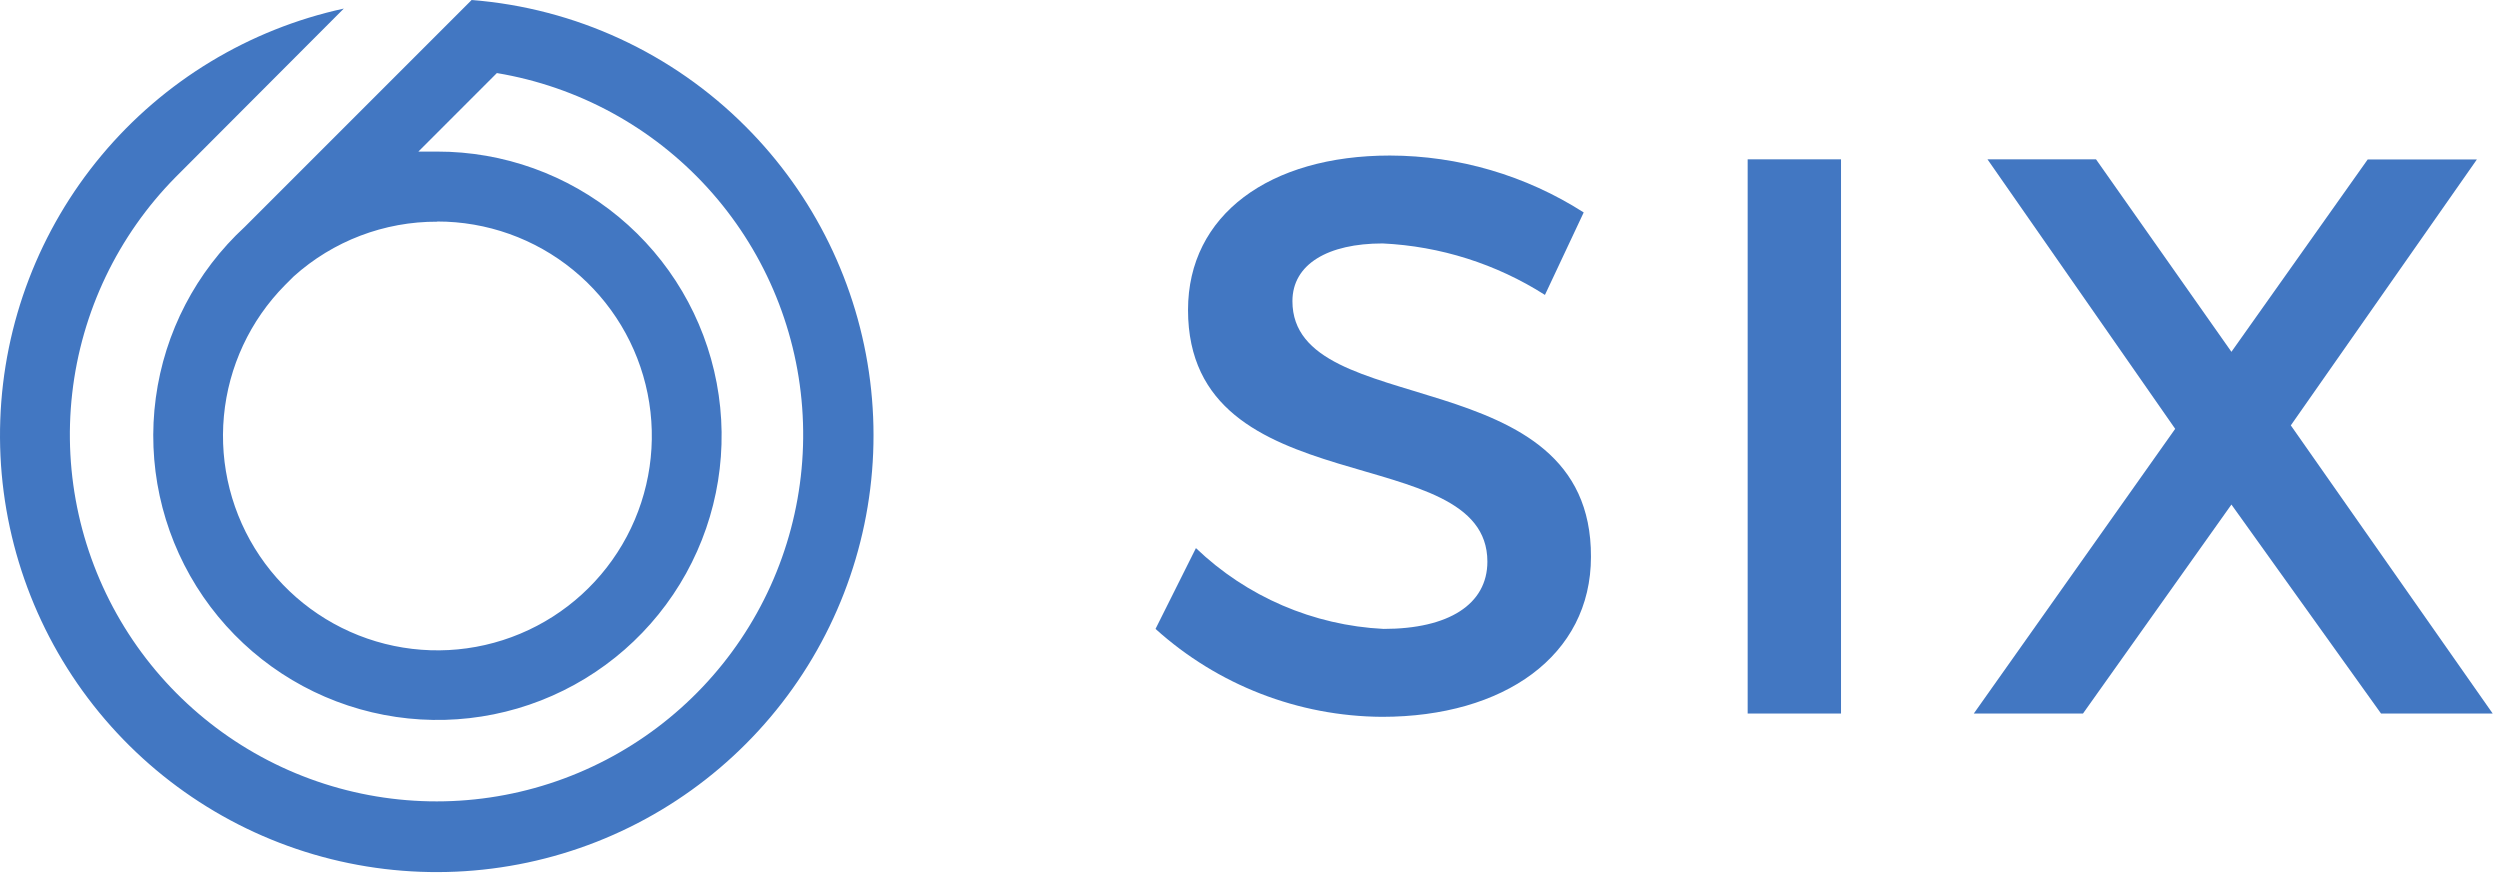
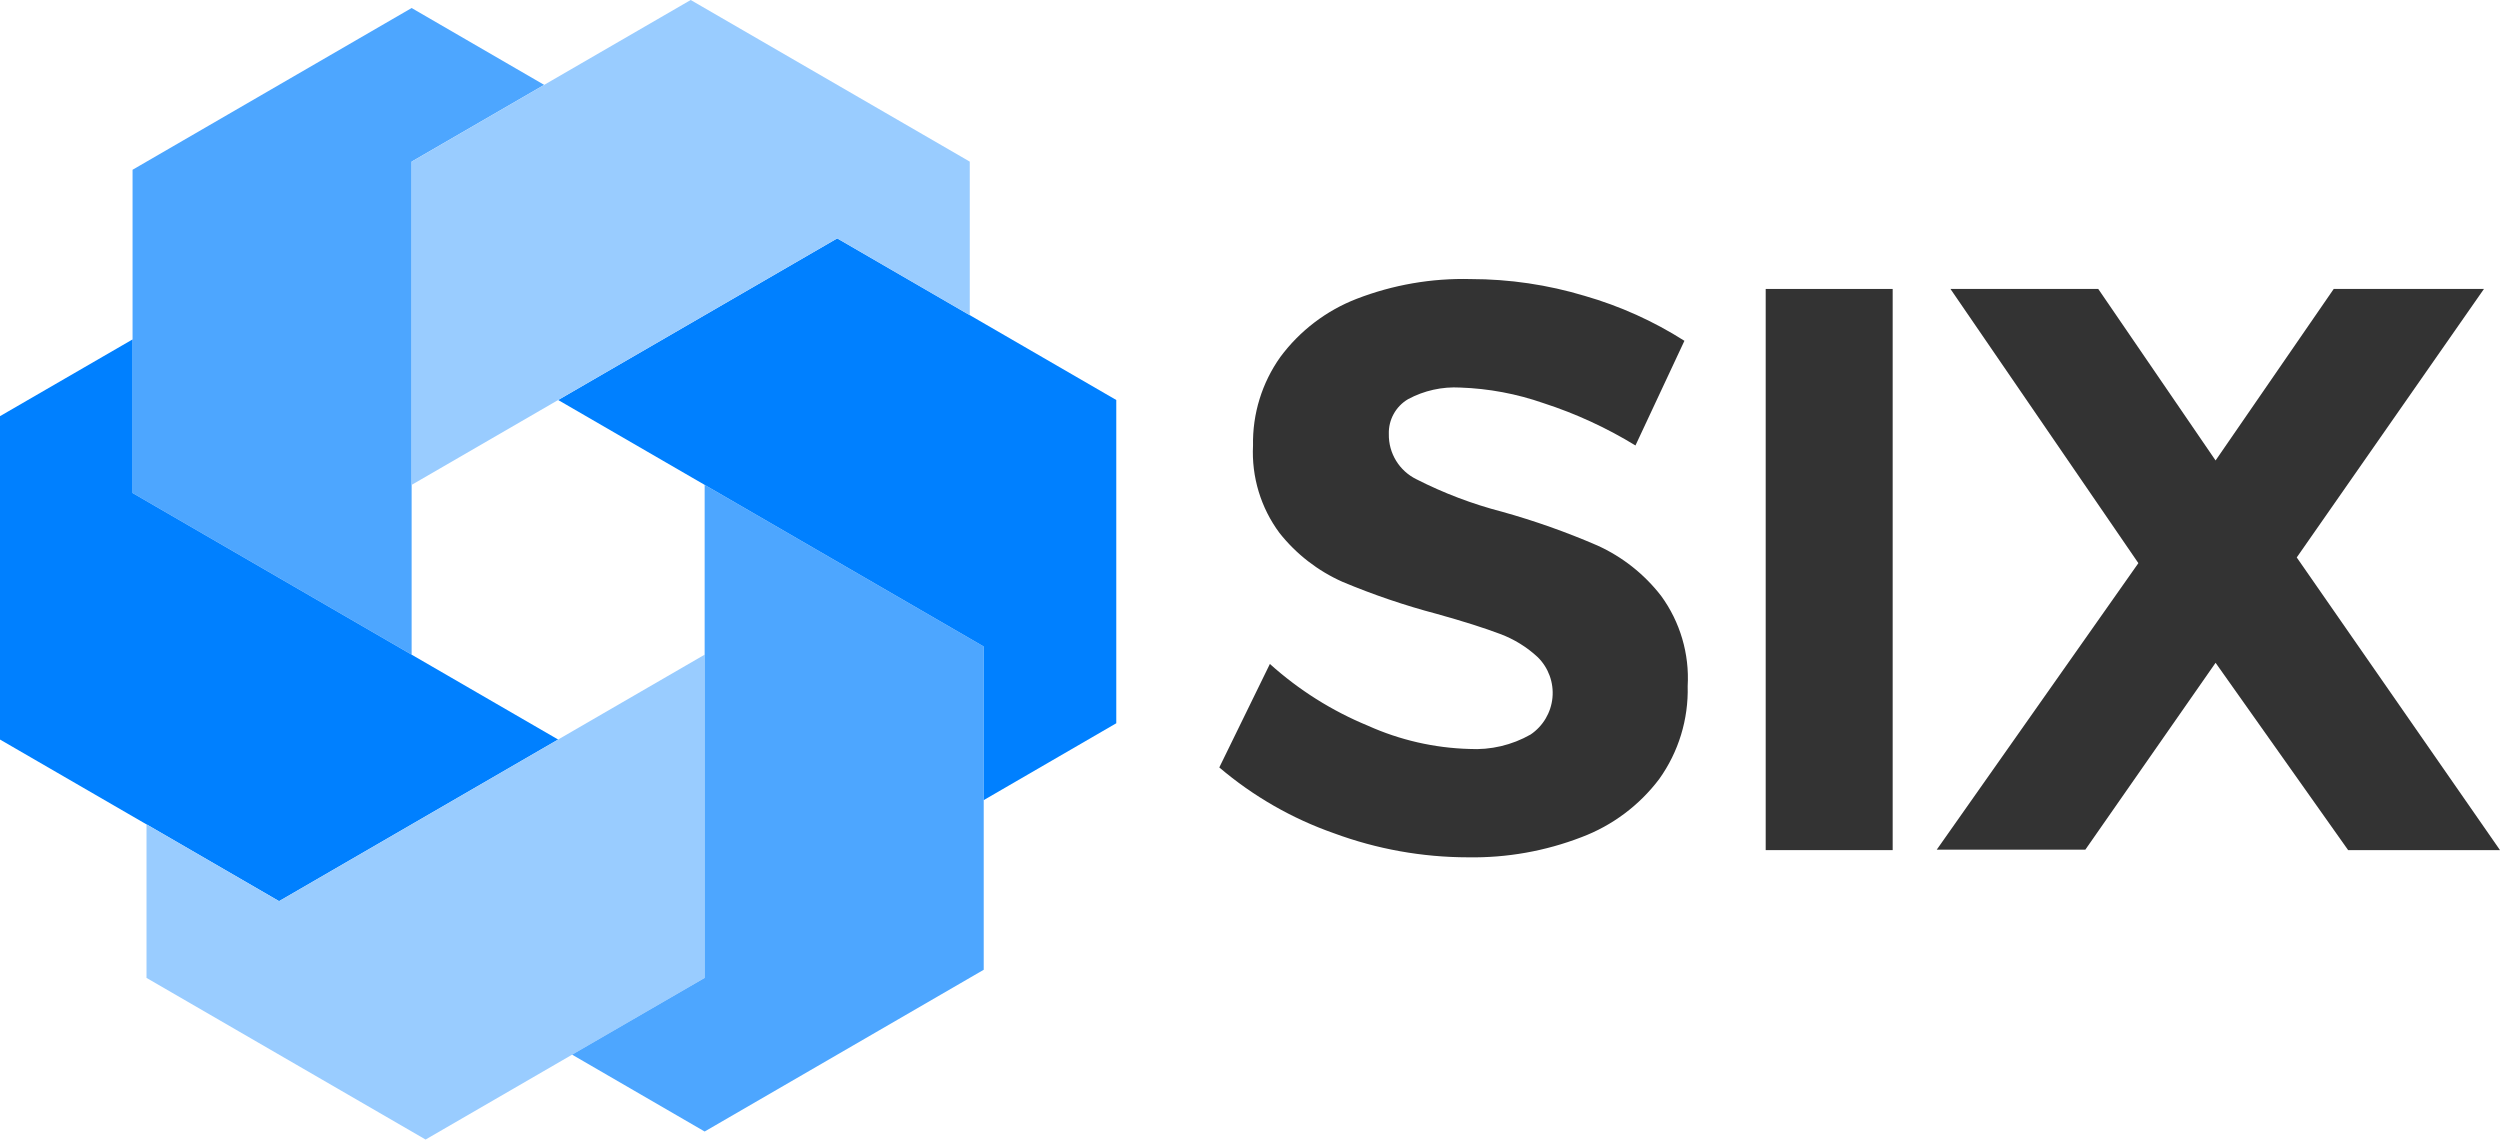
- <svg xmlns="http://www.w3.org/2000/svg" width="172" height="60" viewBox="0 0 172 60" fill="none">
-   <path d="M51.298 8.704C46.254 3.647 39.569 0.56 32.449 0L16.846 15.603C13.494 18.693 11.326 22.856 10.719 27.374C10.111 31.892 11.101 36.48 13.517 40.346C15.934 44.211 19.625 47.111 23.952 48.543C28.28 49.975 32.972 49.851 37.218 48.19C41.463 46.53 44.995 43.438 47.203 39.45C49.41 35.462 50.155 30.828 49.308 26.348C48.461 21.869 46.076 17.827 42.564 14.92C39.053 12.013 34.636 10.424 30.077 10.429C29.646 10.429 29.215 10.429 28.784 10.429L34.185 5.027C39.758 5.957 44.858 8.732 48.667 12.905C52.475 17.079 54.773 22.411 55.19 28.046C55.607 33.681 54.121 39.292 50.969 43.982C47.817 48.671 43.182 52.167 37.806 53.908C32.431 55.649 26.627 55.535 21.324 53.584C16.021 51.634 11.526 47.959 8.561 43.15C5.595 38.34 4.33 32.675 4.968 27.06C5.606 21.446 8.11 16.209 12.08 12.188L23.654 0.59C17.132 2.011 11.268 5.563 6.988 10.686C2.708 15.809 0.256 22.212 0.019 28.884C-0.218 35.555 1.773 42.116 5.678 47.53C9.584 52.944 15.181 56.904 21.586 58.784C27.992 60.664 34.841 60.357 41.053 57.913C47.265 55.468 52.486 51.025 55.892 45.283C59.298 39.542 60.696 32.83 59.864 26.206C59.032 19.582 56.018 13.424 51.298 8.704ZM30.077 15.24C33.487 15.236 36.794 16.414 39.433 18.573C42.073 20.732 43.883 23.739 44.556 27.082C45.229 30.425 44.723 33.898 43.124 36.91C41.525 39.922 38.932 42.287 35.785 43.602C32.639 44.918 29.135 45.103 25.868 44.126C22.6 43.149 19.773 41.071 17.865 38.244C15.958 35.417 15.089 32.017 15.405 28.622C15.722 25.226 17.206 22.045 19.603 19.62L20.205 19.019C22.917 16.579 26.44 15.236 30.089 15.252L30.077 15.24Z" fill="#4277C2" />
-   <path d="M29.459 3.915L26.792 9.589C23.442 7.456 19.593 6.235 15.626 6.048C11.87 6.048 9.419 7.467 9.419 10.02C9.419 18.349 30.015 13.89 29.958 27.609C29.958 34.418 23.967 38.617 15.581 38.617C9.821 38.582 4.275 36.429 1.03893e-06 32.568L2.78 27.008C6.275 30.355 10.861 32.329 15.694 32.568C20.165 32.568 22.832 30.878 22.832 27.938C22.832 19.439 2.236 24.182 2.236 10.622C2.236 4.085 7.841 3.46309e-07 16.125 3.46309e-07C20.852 0.01 25.477 1.368 29.459 3.915Z" transform="translate(79.4999 10.701)" fill="#4277C2" />
-   <path d="M2.77047e-06 38.129V-1.73154e-07H6.423V38.129H2.77047e-06Z" transform="translate(120.239 10.962)" fill="#4277C2" />
-   <path d="M35.7 38.129H28.018L17.725 23.751L7.512 38.129H1.73154e-06L13.856 18.542L0.942 -1.73154e-07H8.409L17.725 13.243L27.099 0.011H34.611L21.811 18.304L35.7 38.129Z" transform="translate(135.797 10.962)" fill="#4277C2" />
+ <svg xmlns="http://www.w3.org/2000/svg" id="Layer_1" data-name="Layer 1" viewBox="0 0 215 98">
+   <g>
+     <path d="M132.74,34.67a24.21,24.21,0,0,0-7.15-1.34,8.47,8.47,0,0,0-4.5,1,3.36,3.36,0,0,0-1.65,3,4.24,4.24,0,0,0,2.38,3.89,36.27,36.27,0,0,0,7.36,2.79,63.92,63.92,0,0,1,8.19,2.9,14.47,14.47,0,0,1,5.49,4.34A12,12,0,0,1,145.14,59a13.15,13.15,0,0,1-2.45,8A15,15,0,0,1,136,72a25.9,25.9,0,0,1-9.74,1.73,33.35,33.35,0,0,1-11.54-2.07A31.1,31.1,0,0,1,104.86,66l4.35-8.9a29.26,29.26,0,0,0,8.43,5.31,22.8,22.8,0,0,0,8.71,2,9.59,9.59,0,0,0,5.28-1.24,4.32,4.32,0,0,0,.62-6.65,9.75,9.75,0,0,0-3.24-2c-1.32-.5-3.13-1.08-5.43-1.72a61.88,61.88,0,0,1-8.12-2.76,14.35,14.35,0,0,1-5.42-4.2,11.63,11.63,0,0,1-2.28-7.52,12.71,12.71,0,0,1,2.35-7.62,14.86,14.86,0,0,1,6.56-5A25.38,25.38,0,0,1,126.48,24a34,34,0,0,1,9.82,1.45,32.91,32.91,0,0,1,8.56,3.86l-4.21,9A37,37,0,0,0,132.74,34.67Z" style="fill: #333" />
+     <path d="M151.85,24.85h10.92V73.11H151.85Z" style="fill: #333" />
+     <path d="M167.74,24.85h12.71L190.54,39.6,200.7,24.85h12.92l-16.1,23.09L215,73.11H201.94L190.54,57l-11.2,16.07H166.56L183.9,48.43Z" style="fill: #333" />
+   </g>
+   <polygon points="46.8 7.3 35.4 0.69 11.4 14.6 11.4 42.4 35.4 56.3 35.4 41.7 35.4 13.9 46.8 7.3" style="fill: #4da6ff" />
+   <polygon points="11.4 42.4 11.4 29.19 0 35.79 0 63.6 24 77.5 48 63.6 11.4 42.4" style="fill: #0080ff" />
+   <polygon points="24 77.5 12.6 70.89 12.6 84.1 36.6 98 60.6 84.1 60.6 56.3 24 77.5" style="fill: #9cf" />
+   <polygon points="60.6 41.7 60.6 84.1 49.2 90.7 60.6 97.31 84.6 83.4 84.6 55.6 60.6 41.7" style="fill: #4da6ff" />
+   <polygon points="96 34.4 72 20.5 48 34.4 84.6 55.6 84.6 68.81 96 62.2 96 34.4" style="fill: #0080ff" />
+   <polygon points="59.4 0 35.4 13.9 35.4 41.7 35.4 41.7 72 20.5 72 20.5 83.4 27.11 83.4 13.9 59.4 0" style="fill: #9cf" />
</svg>
